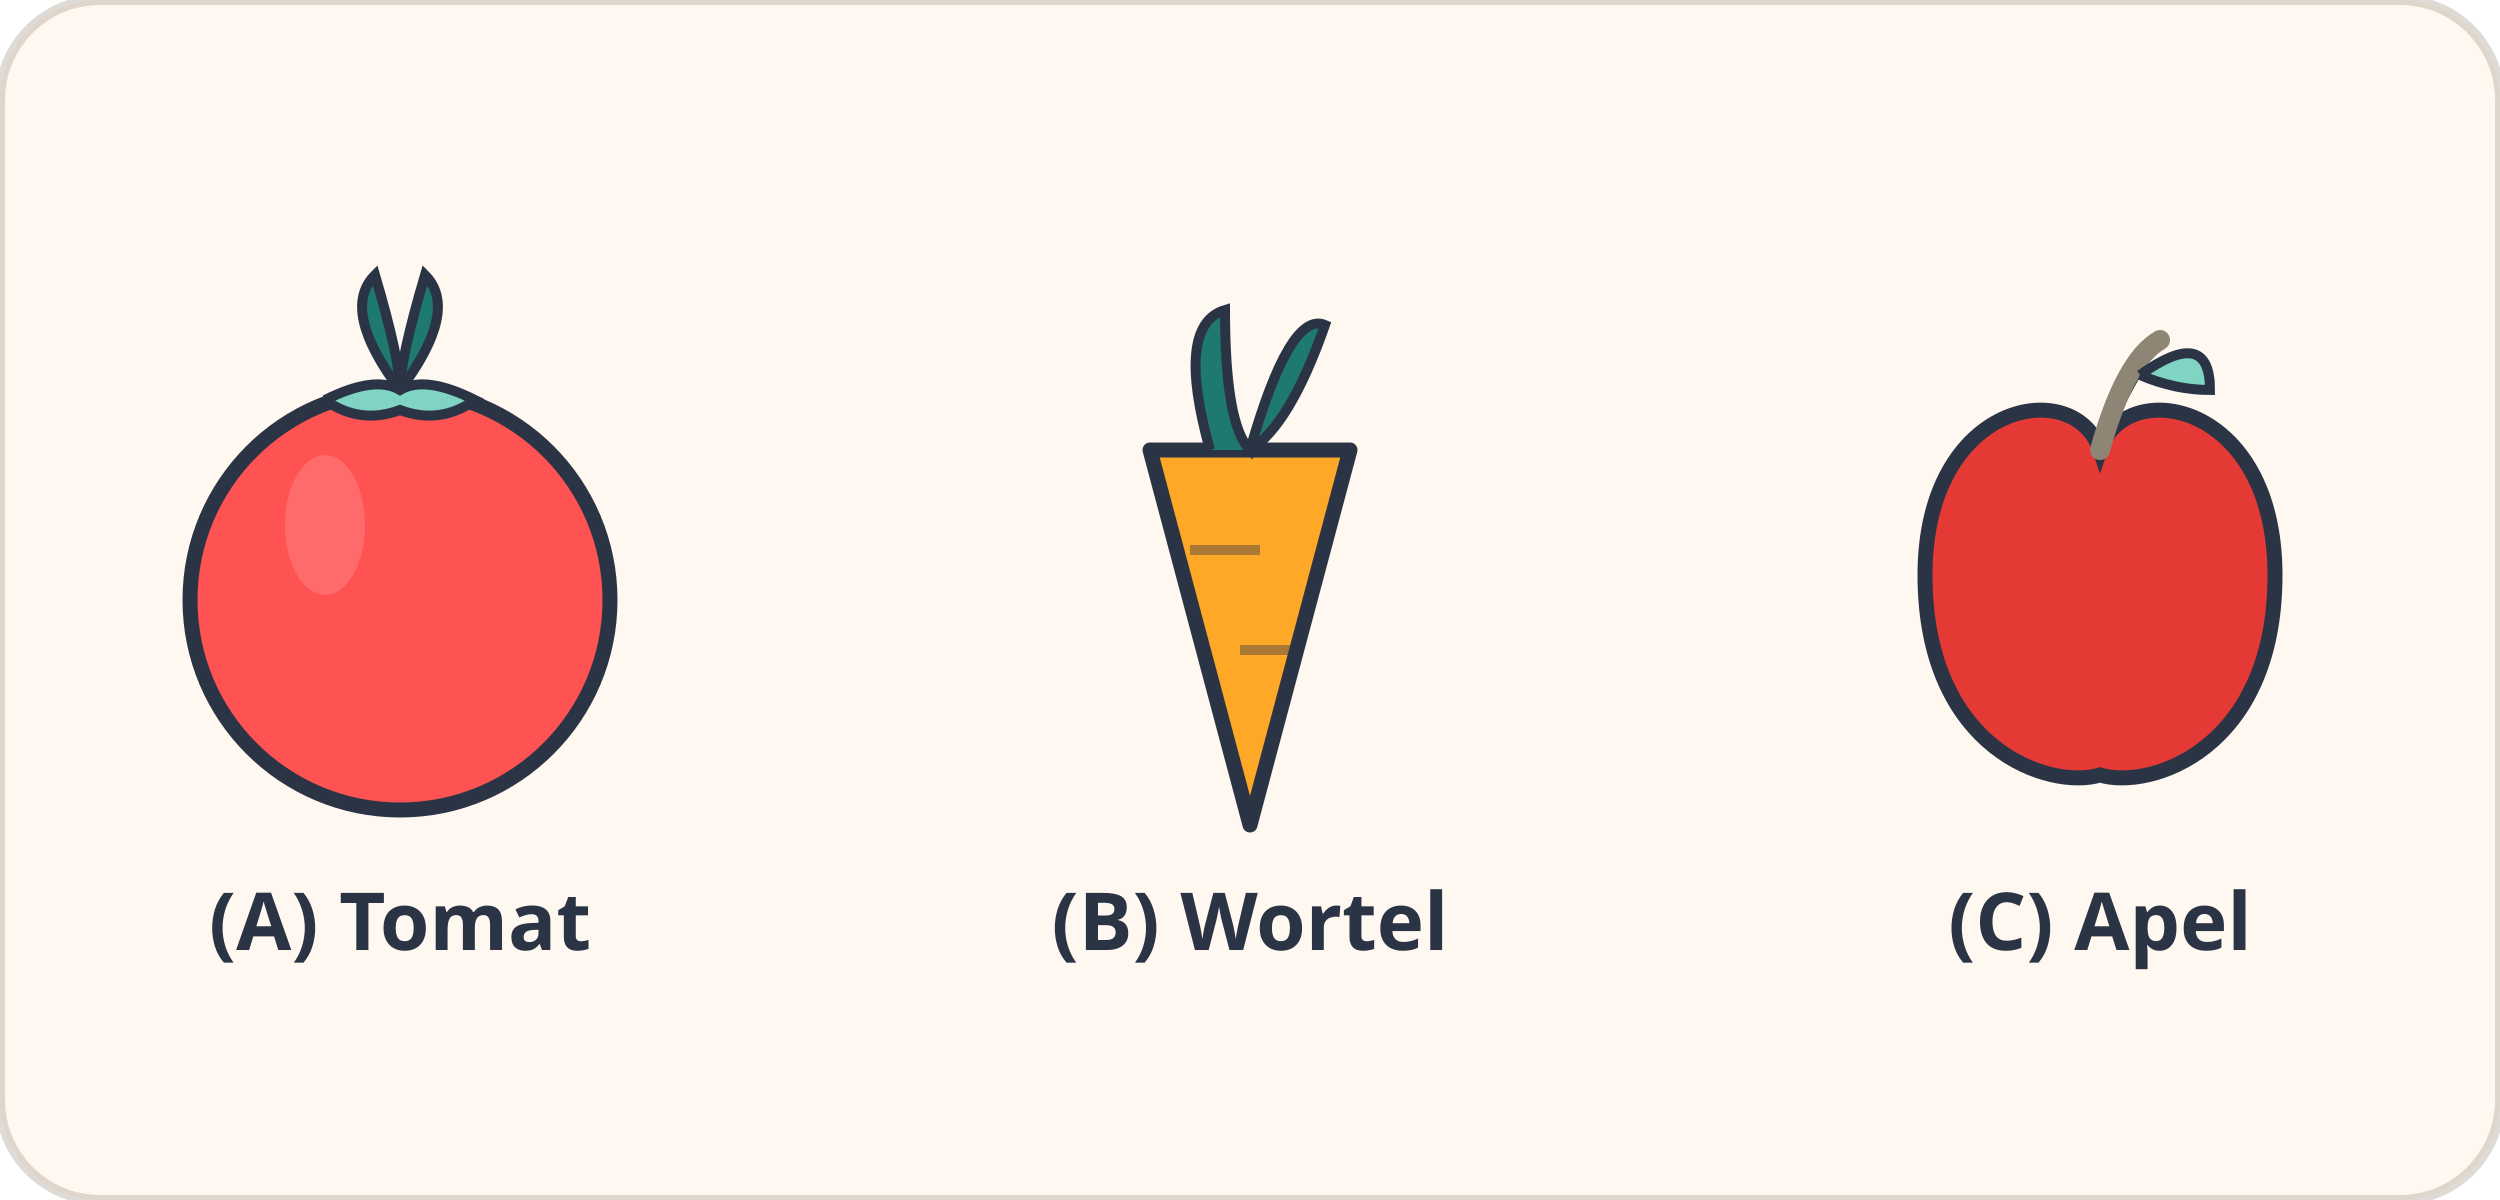
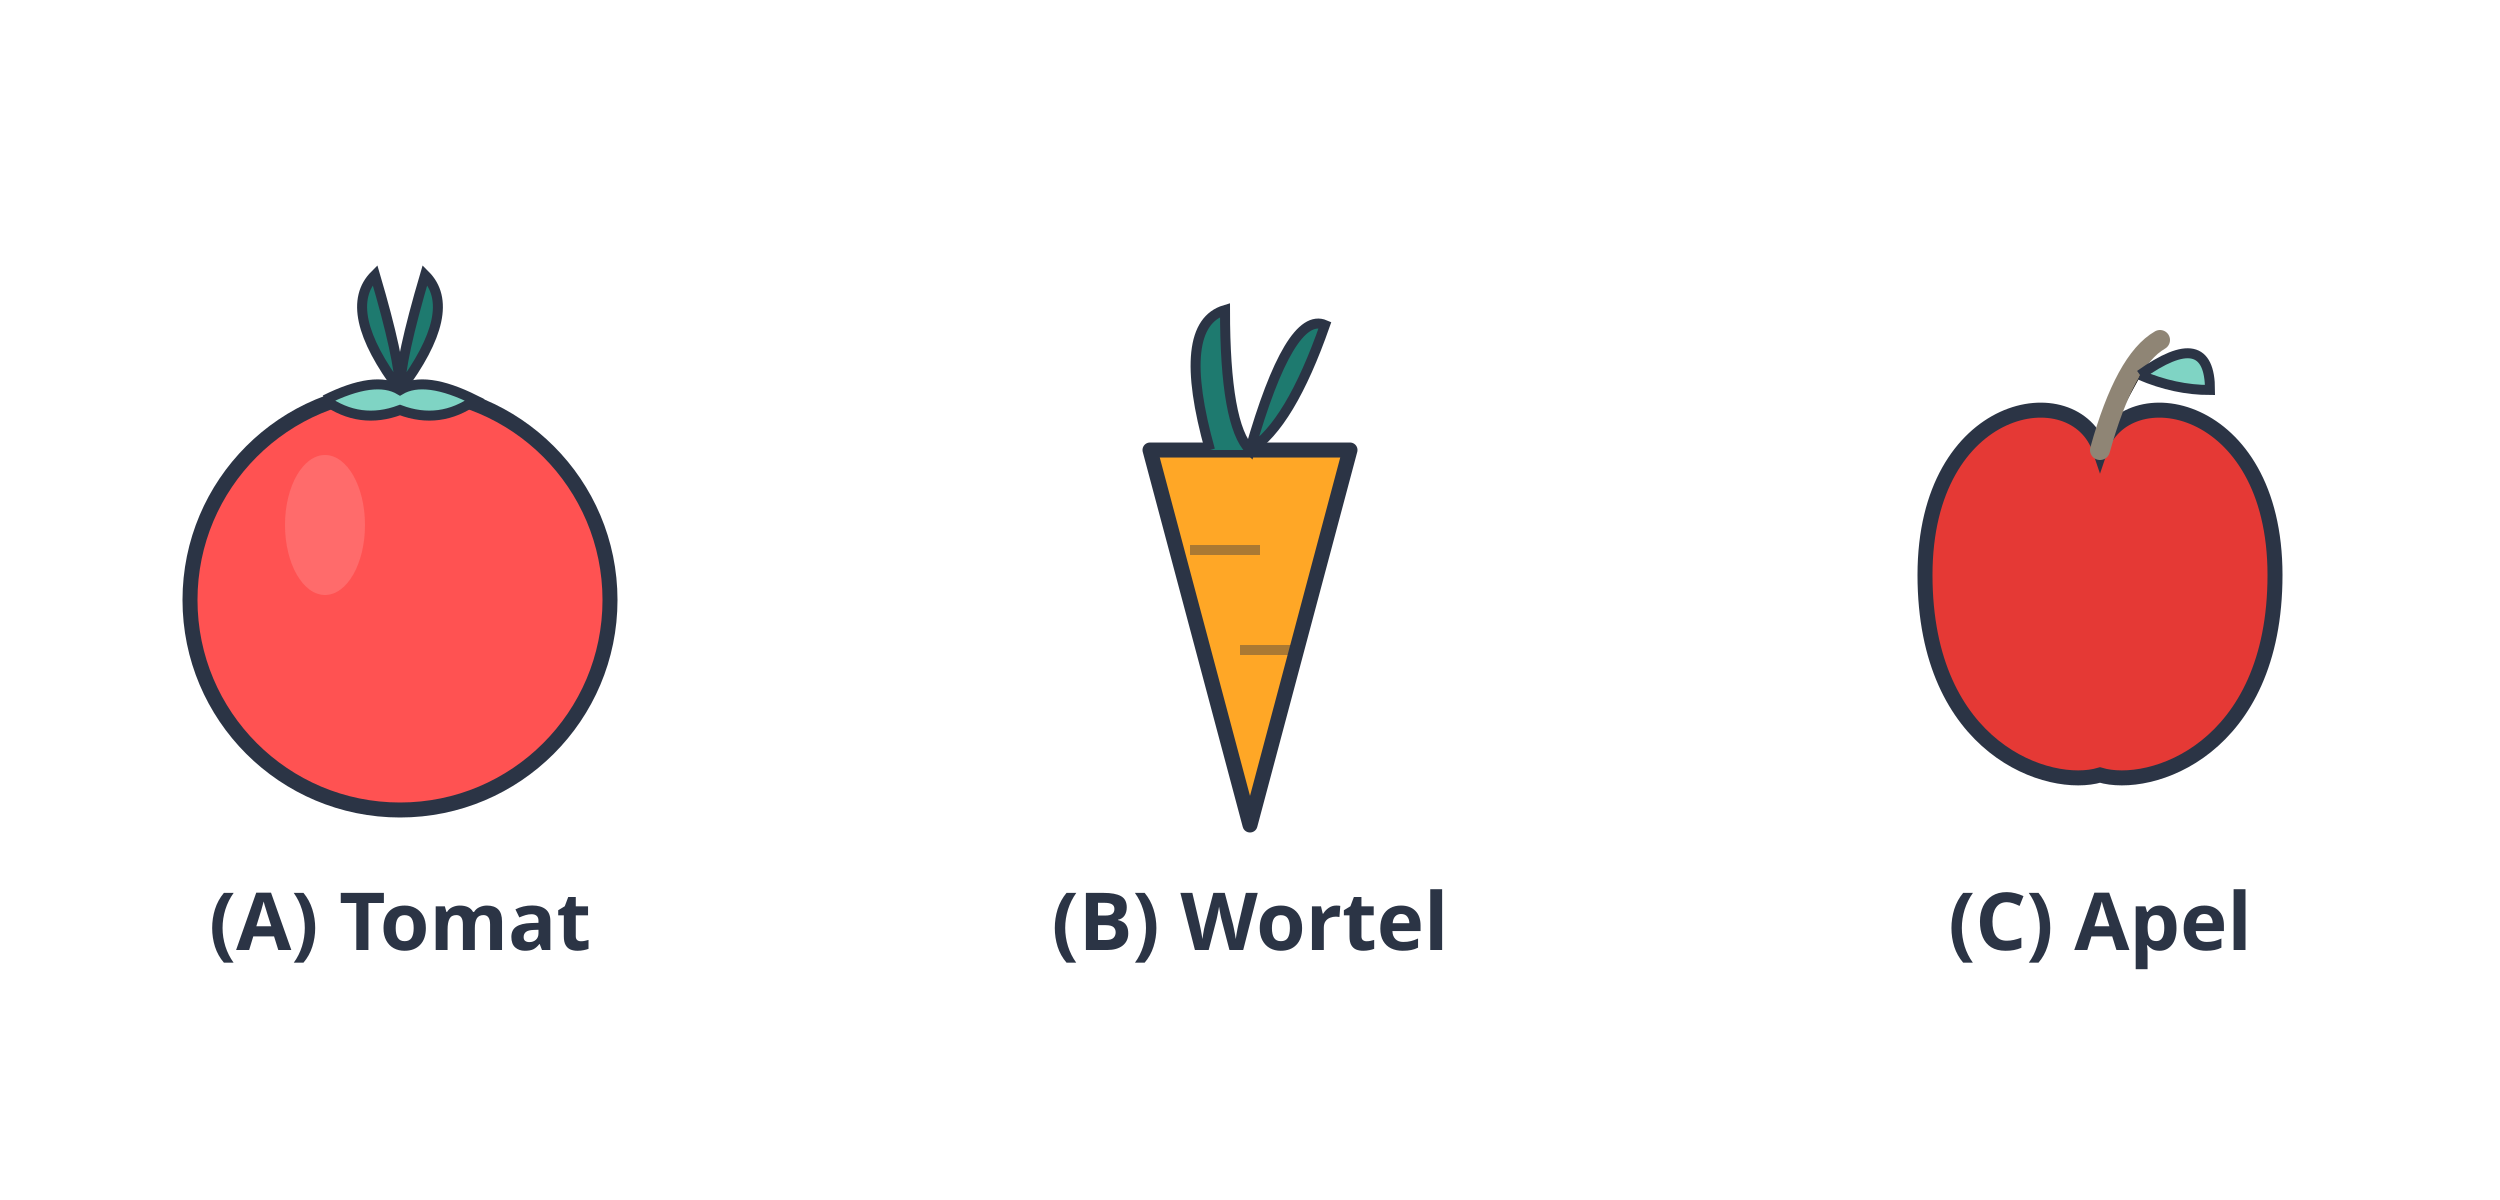
<svg xmlns="http://www.w3.org/2000/svg" viewBox="0 0 500 240" width="100%" height="100%">
-   <rect width="500" height="240" rx="20" fill="#FFF8F0" stroke="#8F8575" stroke-width="2" stroke-opacity="0.3" />
+   <rect width="500" height="240" rx="20" fill="none" stroke="none" stroke-width="2" stroke-opacity="0.3" />
  <g transform="translate(80, 110)">
    <circle cx="0" cy="10" r="42" fill="#FF5252" stroke="#2B3445" stroke-width="3" />
    <ellipse cx="-15" cy="-5" rx="8" ry="14" fill="#FF7B7B" opacity="0.6" />
    <path d="M 0,-32 Q -12,-48 -5,-55 Q 0,-38 0,-32 Q 12,-48 5,-55 Q 0,-38 0,-32" fill="#1E7A6F" stroke="#2B3445" stroke-width="2" />
    <path d="M -15,-30 Q -5,-35 0,-32 Q 5,-35 15,-30 Q 8,-25 0,-28 Q -8,-25 -15,-30" fill="#7FD4C4" stroke="#2B3445" stroke-width="2" />
    <text x="0" y="80" text-anchor="middle" font-family="Lexend, sans-serif" font-size="16" font-weight="bold" fill="#2B3445">(A) Tomat</text>
  </g>
  <g transform="translate(250, 110)">
    <path d="M -20,-20 L 20,-20 L 0,55 Z" fill="#FFA726" stroke="#2B3445" stroke-width="3" stroke-linejoin="round" />
    <line x1="-12" y1="0" x2="2" y2="0" stroke="#2B3445" stroke-width="2" opacity="0.4" />
    <line x1="-2" y1="20" x2="10" y2="20" stroke="#2B3445" stroke-width="2" opacity="0.4" />
    <path d="M -8,-20 Q -15,-45 -5,-48 Q -5,-25 0,-20 Q 8,-48 15,-45 Q 8,-25 0,-20" fill="#1E7A6F" stroke="#2B3445" stroke-width="2" />
    <text x="0" y="80" text-anchor="middle" font-family="Lexend, sans-serif" font-size="16" font-weight="bold" fill="#2B3445">(B) Wortel</text>
  </g>
  <g transform="translate(420, 110)">
    <path d="M -35,5 C -35,-30 -5,-35 0,-20 C 5,-35 35,-30 35,5 C 35,40 10,48 0,45 C -10,48 -35,40 -35,5 Z" fill="#E53935" stroke="#2B3445" stroke-width="3" />
    <path d="M 0,-20 Q 5,-38 12,-42" stroke="#8F8575" stroke-width="4" stroke-linecap="round" />
    <path d="M 8,-35 Q 22,-45 22,-32 Q 15,-32 8,-35" fill="#7FD4C4" stroke="#2B3445" stroke-width="2" />
    <text x="0" y="80" text-anchor="middle" font-family="Lexend, sans-serif" font-size="16" font-weight="bold" fill="#2B3445">(C) Apel</text>
  </g>
</svg>
